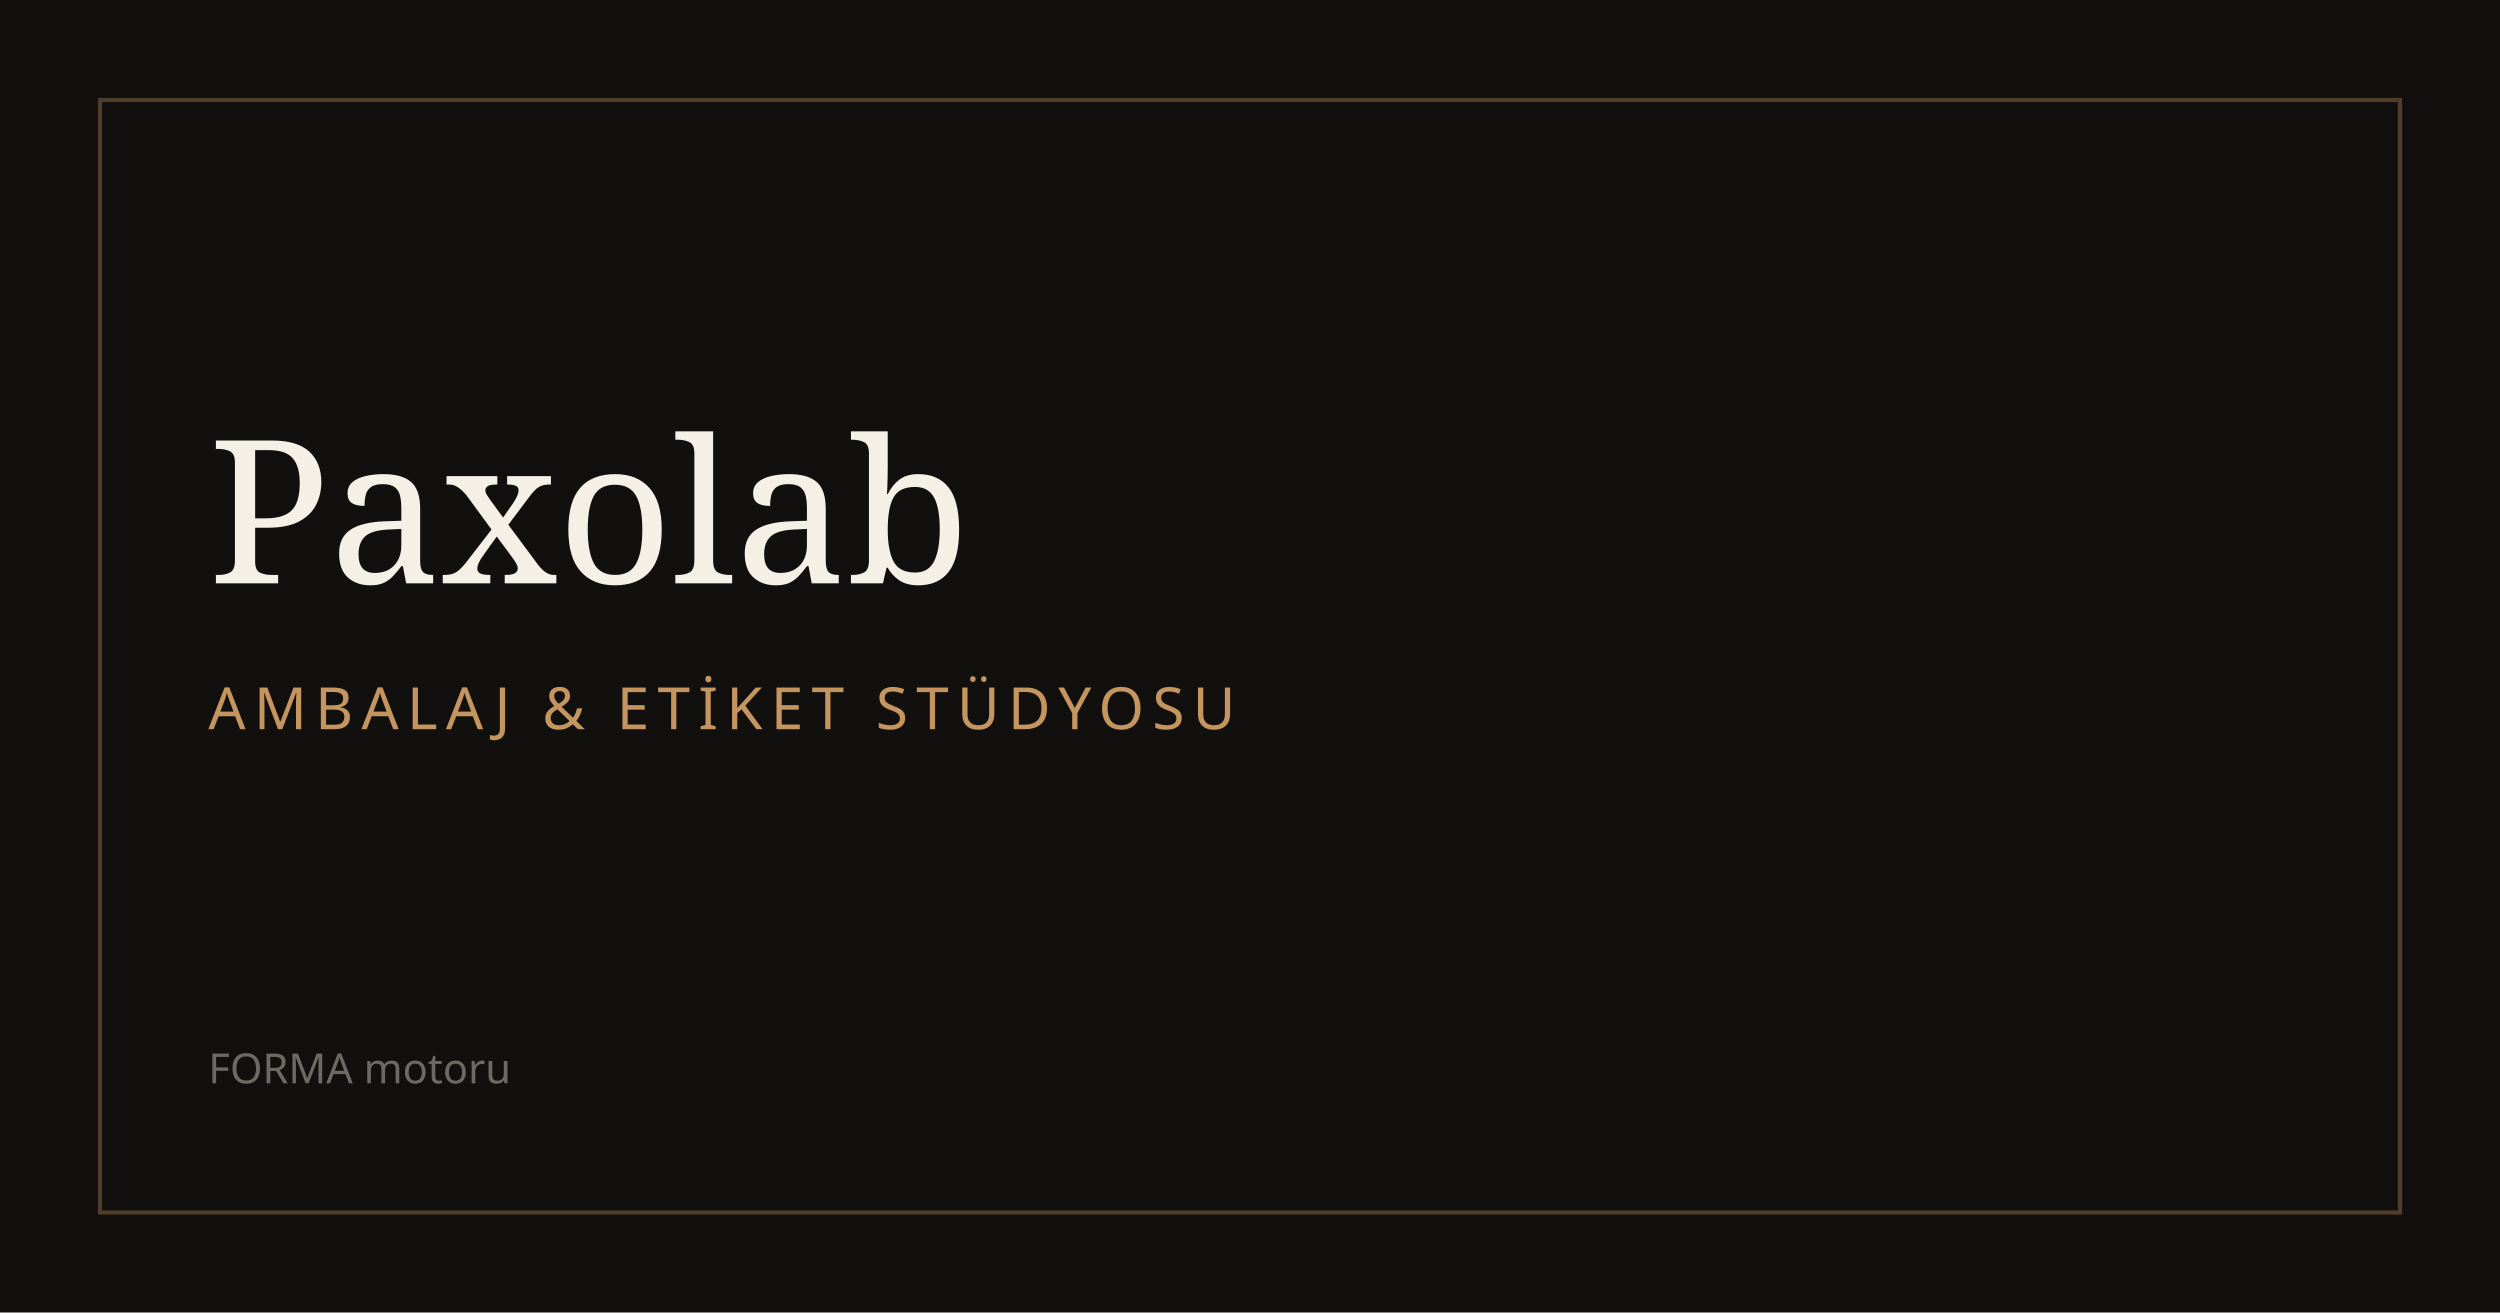
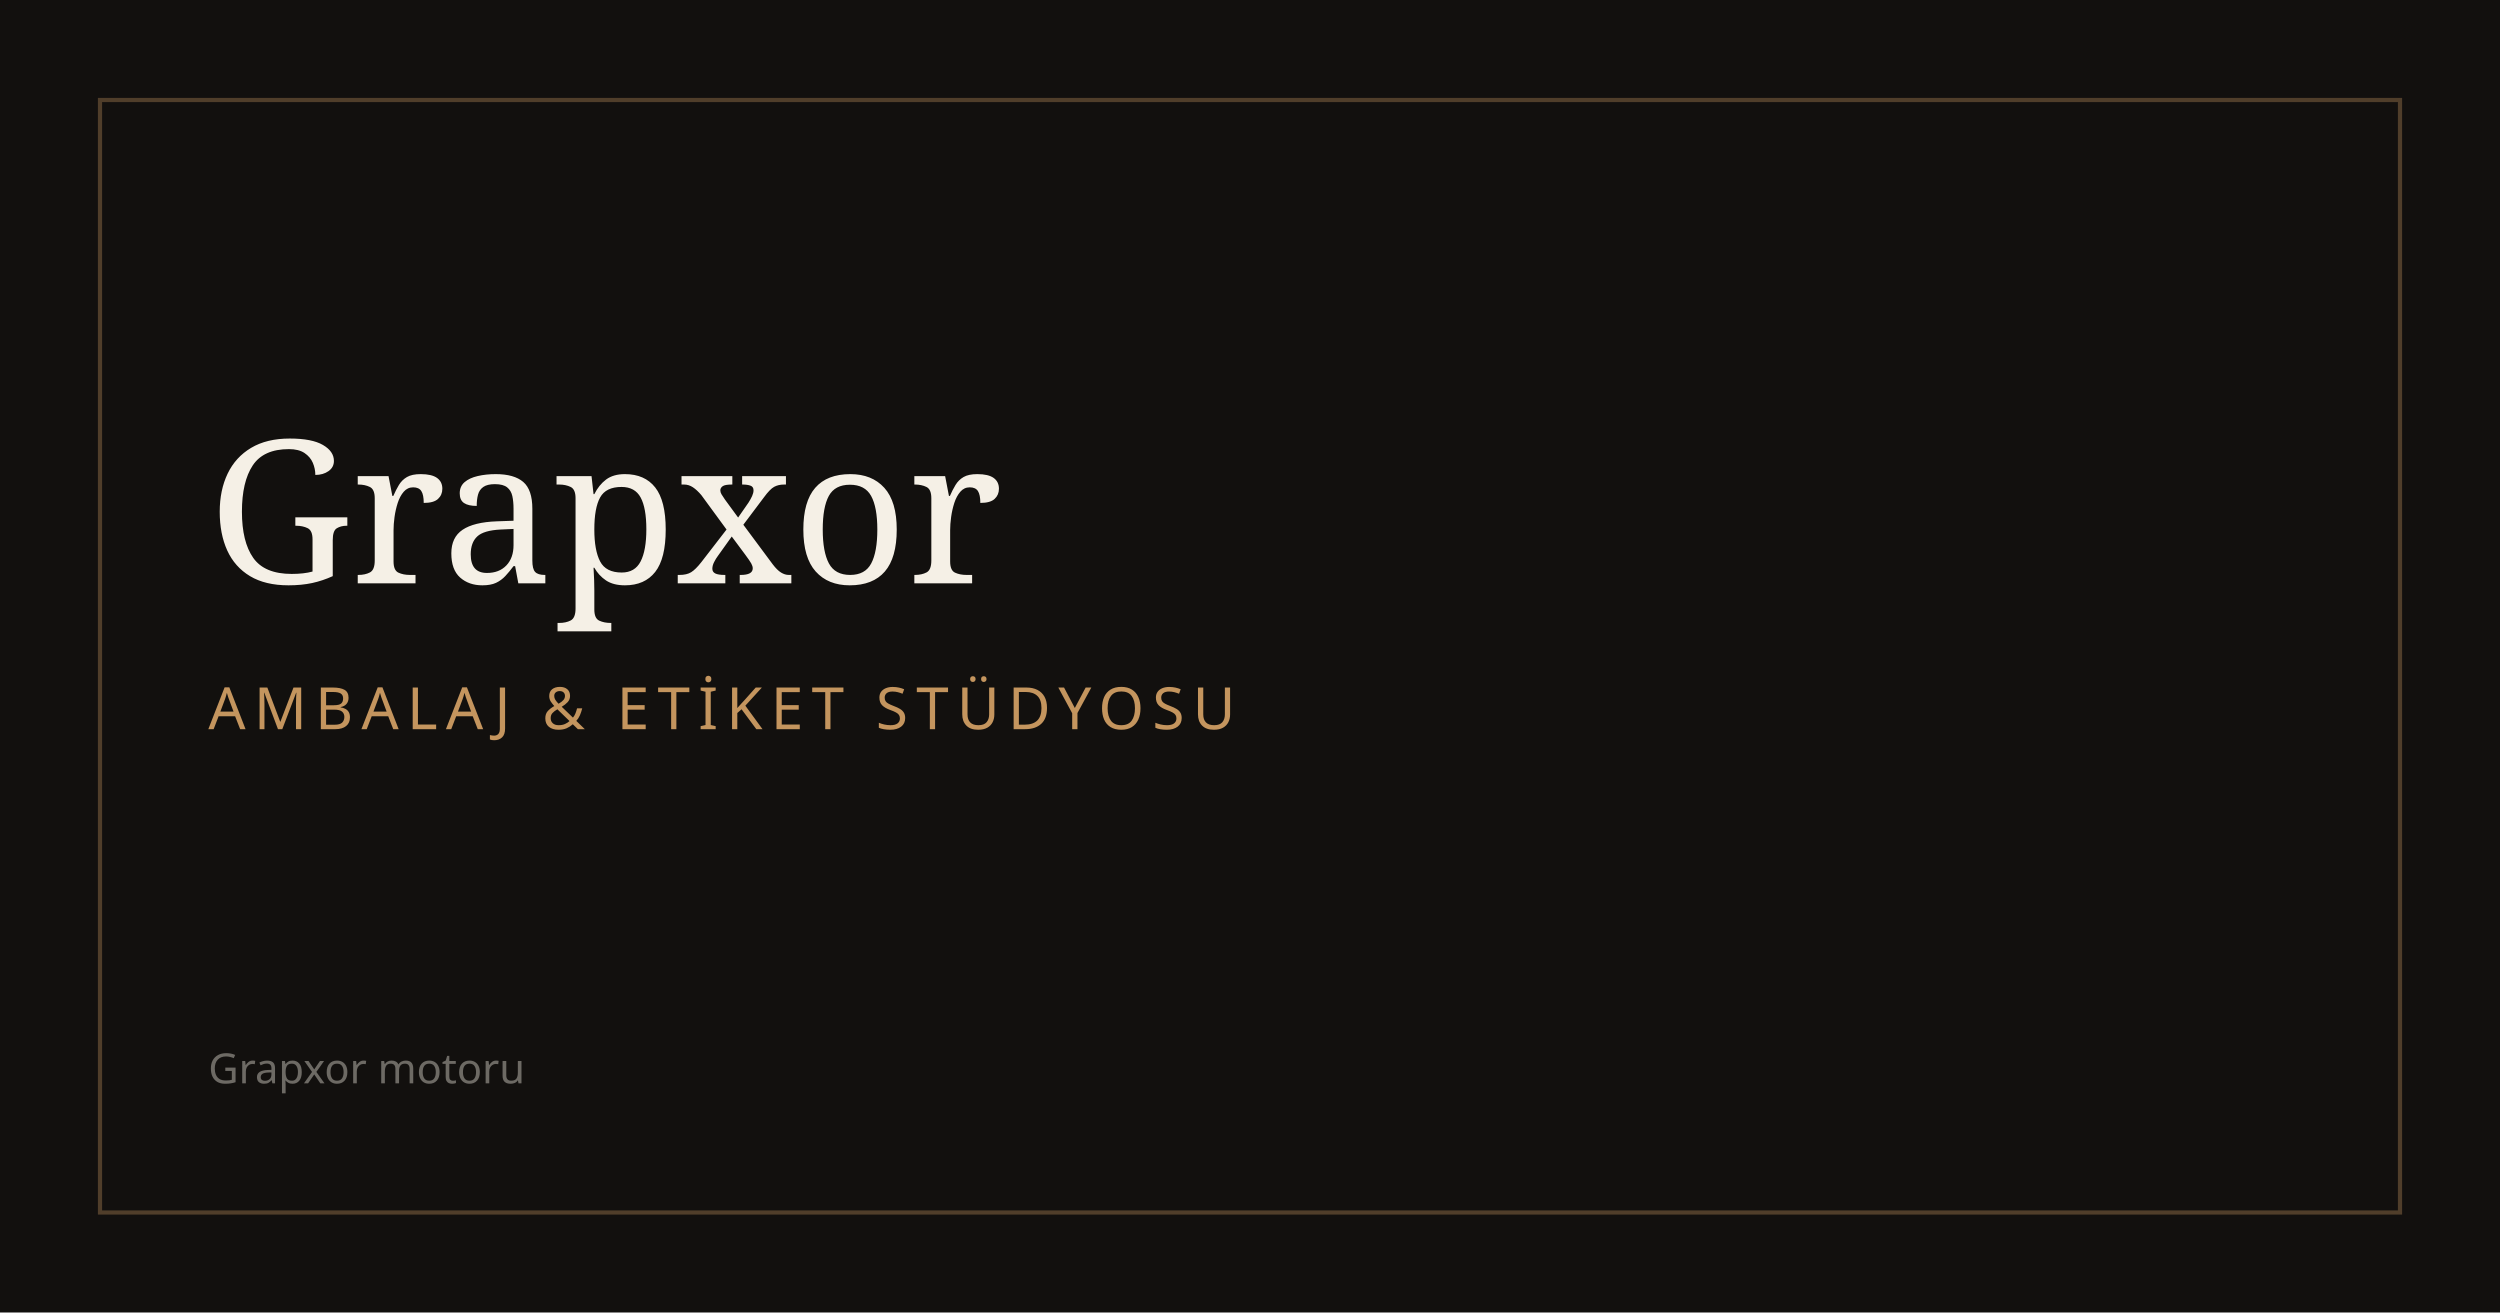
<svg xmlns="http://www.w3.org/2000/svg" width="1200" height="630" viewBox="0 0 1200 630">
  <rect width="1200" height="630" fill="#12100e" />
  <rect x="48" y="48" width="1104" height="534" fill="none" stroke="#c4955e" stroke-opacity="0.35" stroke-width="2" />
-   <text x="100" y="280" fill="#f5f0e6" font-family="Georgia, serif" font-size="96">Paxolab</text>
+   <text x="100" y="280" fill="#f5f0e6" font-family="Georgia, serif" font-size="96">Grapxor</text>
  <text x="100" y="350" fill="#c4955e" font-family="system-ui, sans-serif" font-size="28" letter-spacing="4">AMBALAJ &amp; ETİKET STÜDYOSU</text>
-   <text x="100" y="520" fill="#f5f0e6" fill-opacity="0.4" font-family="system-ui, sans-serif" font-size="20">FORMA motoru</text>
+   <text x="100" y="520" fill="#f5f0e6" fill-opacity="0.4" font-family="system-ui, sans-serif" font-size="20">Grapxor motoru</text>
</svg>
